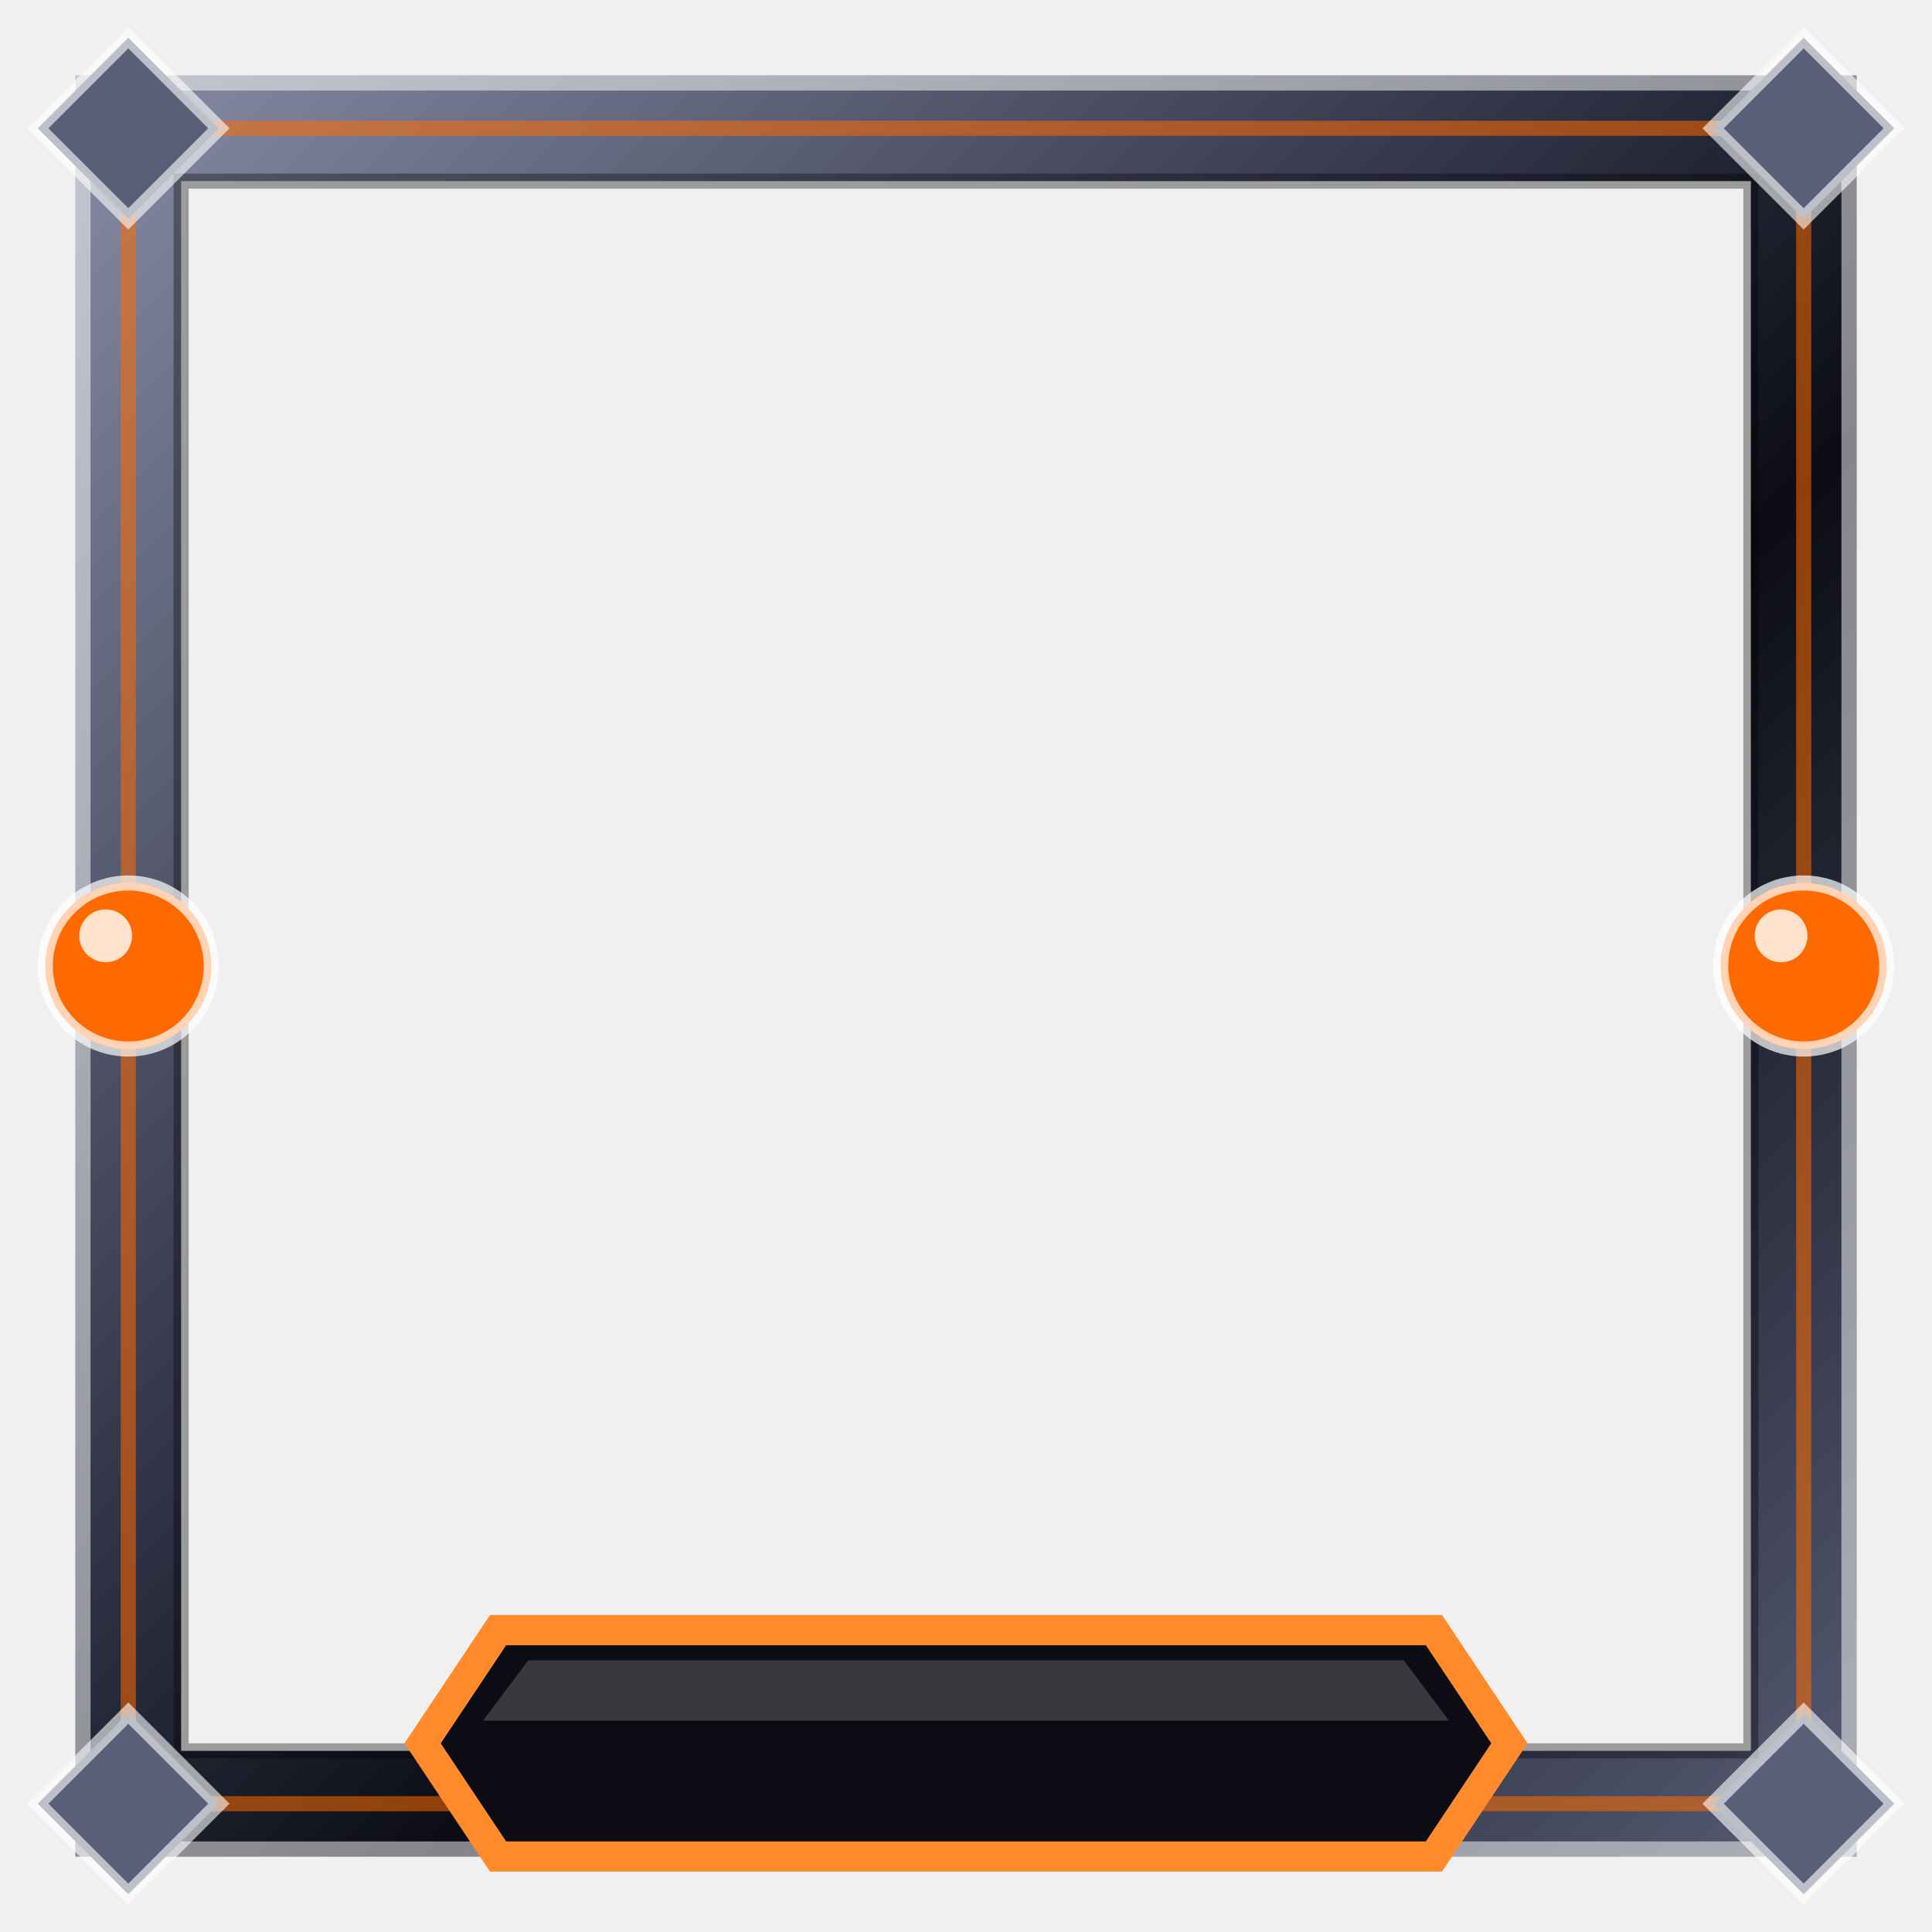
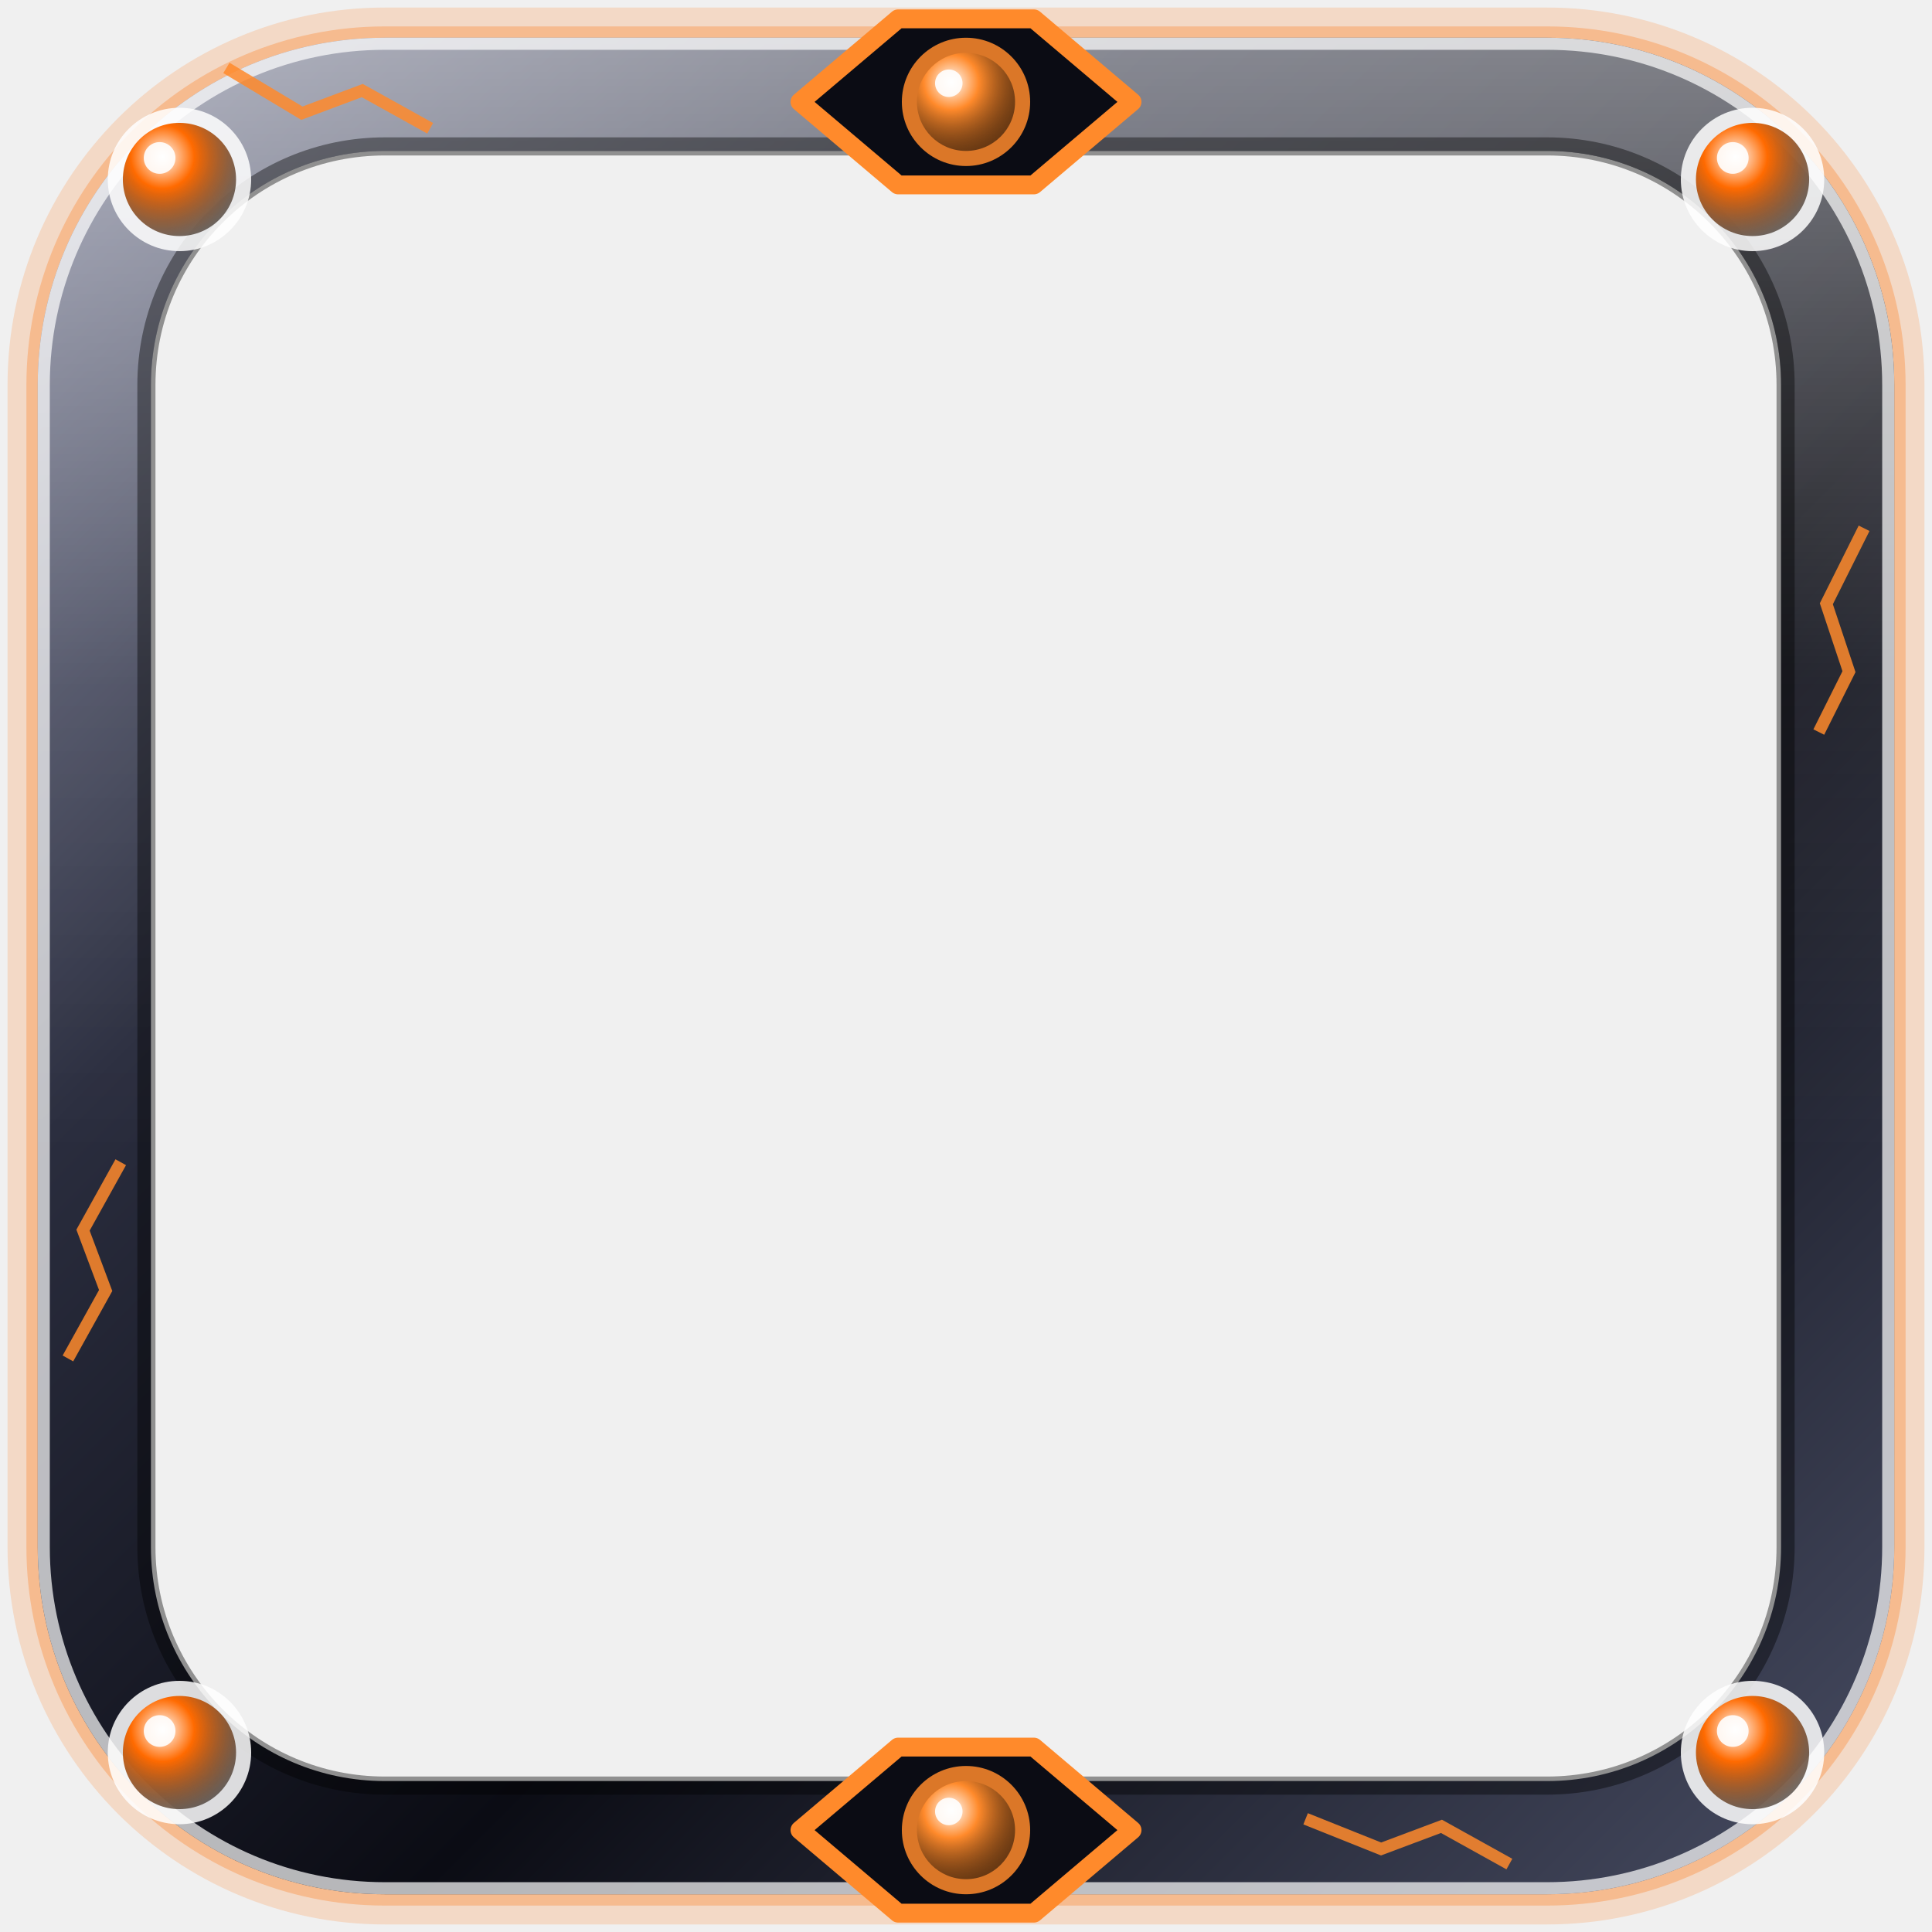
<svg xmlns="http://www.w3.org/2000/svg" width="320" height="320" viewBox="0 0 256 256">
  <defs>
    <linearGradient id="metal" x1="0" y1="0" x2="1" y2="1">
-       <stop offset="0" stop-color="#8a8fa8" />
-       <stop offset="0.45" stop-color="#2a2d3e" />
+       <stop offset="0" stop-color="#7c8099" />
+       <stop offset="0.3" stop-color="#2a2d3e" />
      <stop offset="0.6" stop-color="#0b0c14" />
-       <stop offset="1" stop-color="#5a5f78" />
+       <stop offset="1" stop-color="#4a4f66" />
    </linearGradient>
+     <linearGradient id="shine" x1="0" y1="0" x2="0" y2="1">
+       <stop offset="0" stop-color="#ffffff" stop-opacity="0.45" />
+       <stop offset="0.35" stop-color="#ffffff" stop-opacity="0.08" />
+       <stop offset="0.6" stop-color="#ffffff" stop-opacity="0" />
+     </linearGradient>
+     <radialGradient id="gem_corner" cx="0.35" cy="0.3" r="0.8">
+       <stop offset="0" stop-color="#ffffff" />
+       <stop offset="0.35" stop-color="#ff6a00" />
+       <stop offset="1" stop-color="#000000" stop-opacity="0.55" />
+     </radialGradient>
+     <radialGradient id="gem_top" cx="0.35" cy="0.3" r="0.8">
+       <stop offset="0" stop-color="#ffffff" />
+       <stop offset="0.35" stop-color="#ff8a2b" />
+       <stop offset="1" stop-color="#000000" stop-opacity="0.55" />
+     </radialGradient>
+     <radialGradient id="gem_bottom" cx="0.35" cy="0.3" r="0.8">
+       <stop offset="0" stop-color="#ffffff" />
+       <stop offset="0.35" stop-color="#ff8a2b" />
+       <stop offset="1" stop-color="#000000" stop-opacity="0.55" />
+     </radialGradient>
  </defs>
-   <path fill-rule="evenodd" fill="url(#metal)" d="M10 10 H246 V246 H10 Z M24 24 V232 H232 V24 Z" />
-   <path fill="none" stroke="#000" stroke-opacity="0.35" stroke-width="2" d="M24 24 V232 H232 V24 Z" />
-   <path fill="none" stroke="#fff" stroke-opacity="0.5" stroke-width="2" d="M11 11 H245 V245 H11 Z" />
-   <path fill="none" stroke="#ff6a00" stroke-opacity="0.55" stroke-width="2" d="M17 17 V239 H239 V17 Z" />
-   <path d="M5 17 l12 -12 l12 12 l-12 12 Z" fill="#5a5f78" stroke="#fff" stroke-opacity="0.6" stroke-width="2" />
-   <path d="M227 17 l12 -12 l12 12 l-12 12 Z" fill="#5a5f78" stroke="#fff" stroke-opacity="0.6" stroke-width="2" />
-   <path d="M5 239 l12 -12 l12 12 l-12 12 Z" fill="#5a5f78" stroke="#fff" stroke-opacity="0.6" stroke-width="2" />
-   <path d="M227 239 l12 -12 l12 12 l-12 12 Z" fill="#5a5f78" stroke="#fff" stroke-opacity="0.6" stroke-width="2" />
-   <circle cx="17" cy="128" r="11" fill="#ff6a00" stroke="#fff" stroke-opacity="0.7" stroke-width="2" />
-   <circle cx="239" cy="128" r="11" fill="#ff6a00" stroke="#fff" stroke-opacity="0.7" stroke-width="2" />
-   <circle cx="14" cy="124" r="3.5" fill="#fff" opacity="0.8" />
-   <circle cx="236" cy="124" r="3.5" fill="#fff" opacity="0.8" />
-   <path d="M66 216 H190 L200 231 L190 246 H66 L56 231 Z" fill="#0b0c14" stroke="#ff8a2b" stroke-width="4" />
-   <path d="M70 220 H186 L192 228 H64 Z" fill="#fff" opacity="0.18" />
+   <path d="M51.00 7.00 H205.00 A44.00 44.00 0 0 1 249.00 51.00 V205.00 A44.00 44.00 0 0 1 205.00 249.00 H51.00 A44.00 44.00 0 0 1 7.00 205.00 V51.00 A44.00 44.00 0 0 1 51.00 7.00 Z" fill="none" stroke="#ff6a00" stroke-width="12" opacity="0.176" />
+   <path d="M51.00 6.00 H205.00 A45.00 45.00 0 0 1 250.00 51.00 V205.00 A45.00 45.00 0 0 1 205.00 250.00 H51.00 A45.00 45.00 0 0 1 6.00 205.00 V51.00 A45.00 45.00 0 0 1 51.00 6.00 Z" fill="none" stroke="#ff6a00" stroke-width="5" opacity="0.28" />
+   <path d="M51.00 5.00 H205.00 A46.00 46.00 0 0 1 251.00 51.00 V205.00 A46.00 46.00 0 0 1 205.00 251.00 H51.00 A46.00 46.00 0 0 1 5.00 205.00 V51.00 A46.00 46.00 0 0 1 51.00 5.00 Z M51.00 20.00 H205.00 A31.00 31.00 0 0 1 236.00 51.00 V205.00 A31.00 31.00 0 0 1 205.00 236.00 H51.00 A31.00 31.00 0 0 1 20.00 205.00 V51.00 A31.00 31.00 0 0 1 51.00 20.00 Z" fill="url(#metal)" fill-rule="evenodd" />
+   <path d="M51.00 5.00 H205.00 A46.00 46.00 0 0 1 251.00 51.00 V205.00 A46.00 46.00 0 0 1 205.00 251.00 H51.00 A46.00 46.00 0 0 1 5.00 205.00 V51.00 A46.00 46.00 0 0 1 51.00 5.00 Z M51.00 20.00 H205.00 A31.00 31.00 0 0 1 236.00 51.00 V205.00 A31.00 31.00 0 0 1 205.00 236.00 H51.00 A31.00 31.00 0 0 1 20.00 205.00 V51.00 A31.00 31.00 0 0 1 51.00 20.00 Z" fill="url(#shine)" fill-rule="evenodd" />
+   <path d="M51.00 5.80 H205.00 A45.20 45.20 0 0 1 250.20 51.00 V205.00 A45.20 45.20 0 0 1 205.00 250.20 H51.00 A45.20 45.20 0 0 1 5.80 205.00 V51.00 A45.20 45.20 0 0 1 51.00 5.80 Z" fill="none" stroke="#ffffff" stroke-width="1.6" opacity="0.7" />
+   <path d="M51.00 19.40 H205.00 A31.60 31.60 0 0 1 236.60 51.00 V205.00 A31.60 31.60 0 0 1 205.00 236.60 H51.00 A31.60 31.60 0 0 1 19.40 205.00 V51.00 A31.60 31.60 0 0 1 51.00 19.40 Z" fill="none" stroke="#000000" stroke-width="2.4" opacity="0.4" />
+   <path d="M30 9 l10 6 l8 -3 l9 5" fill="none" stroke="#ff8a2b" stroke-width="1.6" opacity="0.85" />
+   <path d="M247 70 l-5 10 l3 9 l-4 8" fill="none" stroke="#ff8a2b" stroke-width="1.6" opacity="0.85" />
+   <path d="M200 247 l-9 -5 l-8 3 l-10 -4" fill="none" stroke="#ff8a2b" stroke-width="1.6" opacity="0.85" />
+   <path d="M9 180 l5 -9 l-3 -8 l5 -9" fill="none" stroke="#ff8a2b" stroke-width="1.6" opacity="0.85" />
+   <circle cx="23.78" cy="23.78" r="9.50" fill="#ffffff" opacity="0.85" />
+   <circle cx="23.78" cy="23.78" r="7.50" fill="url(#gem_corner)" />
+   <circle cx="21.15" cy="20.93" r="2.10" fill="#fff" opacity="0.9" />
+   <circle cx="232.22" cy="23.78" r="9.50" fill="#ffffff" opacity="0.85" />
+   <circle cx="232.22" cy="23.78" r="7.50" fill="url(#gem_corner)" />
+   <circle cx="229.60" cy="20.93" r="2.10" fill="#fff" opacity="0.9" />
+   <circle cx="23.78" cy="232.22" r="9.50" fill="#ffffff" opacity="0.85" />
+   <circle cx="23.78" cy="232.22" r="7.50" fill="url(#gem_corner)" />
+   <circle cx="21.15" cy="229.37" r="2.10" fill="#fff" opacity="0.9" />
+   <circle cx="232.22" cy="232.22" r="9.50" fill="#ffffff" opacity="0.85" />
+   <circle cx="232.22" cy="232.22" r="7.50" fill="url(#gem_corner)" />
+   <circle cx="229.60" cy="229.37" r="2.10" fill="#fff" opacity="0.9" />
+   <path d="M106.00 13.50 L119.00 2.50 L137.00 2.50 L150.00 13.50 L137.00 24.50 L119.00 24.50 Z" fill="#0b0c14" stroke="#ff8a2b" stroke-width="2.5" stroke-linejoin="round" />
+   <circle cx="128.00" cy="13.50" r="8.50" fill="#ff8a2b" opacity="0.85" />
+   <circle cx="128.00" cy="13.50" r="6.50" fill="url(#gem_top)" />
+   <circle cx="125.72" cy="11.03" r="1.82" fill="#fff" opacity="0.9" />
+   <path d="M106.00 242.50 L119.00 253.50 L137.00 253.50 L150.00 242.50 L137.00 231.50 L119.00 231.50 Z" fill="#0b0c14" stroke="#ff8a2b" stroke-width="2.5" stroke-linejoin="round" />
+   <circle cx="128.00" cy="242.50" r="8.50" fill="#ff8a2b" opacity="0.85" />
+   <circle cx="128.00" cy="242.50" r="6.50" fill="url(#gem_bottom)" />
+   <circle cx="125.72" cy="240.03" r="1.82" fill="#fff" opacity="0.9" />
</svg>
